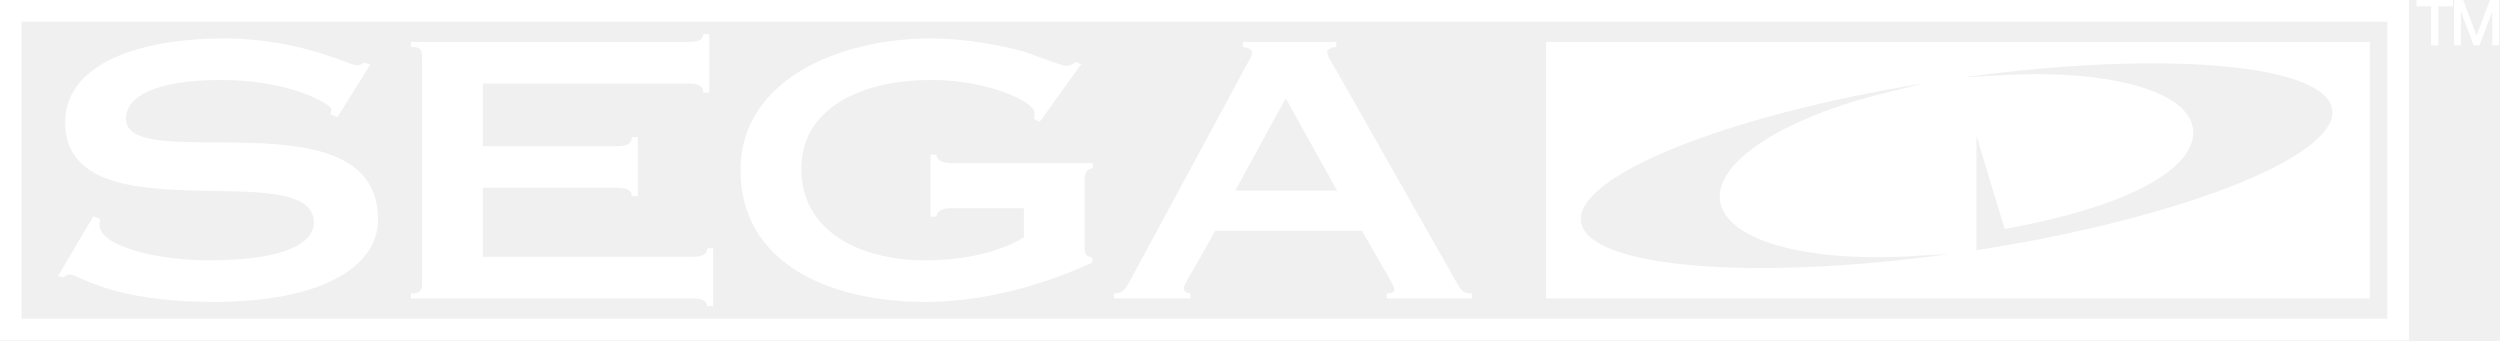
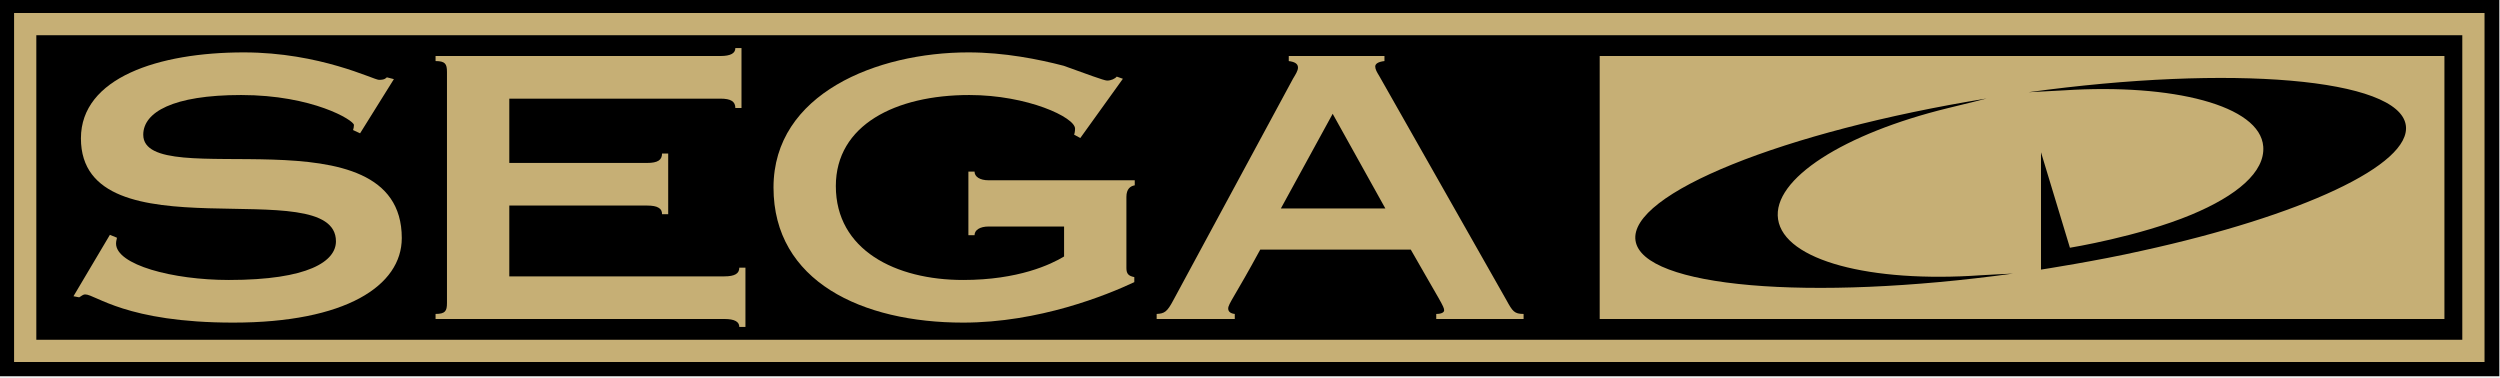
- <svg xmlns="http://www.w3.org/2000/svg" width="100%" height="100%" viewBox="0 0 2363 322" version="1.1" xml:space="preserve" style="fill-rule:evenodd;clip-rule:evenodd;stroke-linejoin:round;stroke-miterlimit:2;">
-   <g>
+ <svg xmlns="http://www.w3.org/2000/svg" id="Ebene_2" x="0px" y="0px" width="553px" height="83.5px" viewBox="0 0 553 83.5">
+   <rect x="-0.153" y="-0.275" width="553" height="83.5" />
+   <g transform="matrix(1, 0, 0, 1, 2, 3)">
    <g>
-       <path d="M318.892,110.892l-6.471,-2.996c0.404,-1.334 0.808,-2.996 0.808,-4.663c0,-4.329 -38.029,-27.637 -103.971,-27.637c-63.108,0 -90.212,15.983 -90.212,36.625c0,54.6 238.275,-25.3 238.275,95.225c0,43.95 -51.783,77.912 -155.346,77.912c-98.704,0 -127.025,-25.971 -136.329,-25.971c-2.429,0 -3.642,1.659 -5.663,2.663l-5.258,-1l33.575,-56.604l6.475,2.662c0,1.342 -0.812,2.675 -0.812,5.334c0,19.65 52.187,33.62 103.97,33.62c73.63,0 98.709,-17.304 98.709,-35.625c0,-65.25 -235.042,15.646 -235.042,-94.879c0,-55.937 71.604,-79.246 150.088,-79.246c70.391,0 119.745,25.305 124.6,25.305c5.258,0 6.066,-1.33 7.283,-2.33l6.471,1.663l-31.15,49.942Z" style="fill:#fff;fill-rule:nonzero;" />
-       <path d="M388.454,277.363c8.9,0 10.517,-2.663 10.517,-9.992l0,-213.079c0,-7.325 -1.621,-9.988 -10.517,-9.988l0,-4.662l262.55,0c9.709,0 13.754,-2.667 13.754,-7.325l5.663,0l0,55.271l-5.663,0c0,-5.992 -4.046,-8.655 -13.754,-8.655l-194.587,0l0,59.267l127.029,0c9.708,0 13.754,-2.667 13.754,-8.658l5.663,0l0,55.925l-5.663,0c0,-2.663 -0.808,-4.659 -3.237,-5.992c-2.021,-1.329 -5.663,-2 -10.517,-2l-127.029,0l0,65.267l198.229,0c9.708,0 13.754,-2.671 13.754,-7.992l5.663,0l0,54.6l-5.663,0c0,-4.662 -4.046,-7.325 -13.754,-7.325l-266.192,0l0,-4.663Z" style="fill:#fff;fill-rule:nonzero;" />
-       <path d="M1032.87,154.175l0,4.663c-4.046,0.666 -7.688,3.329 -7.688,10.654l0,65.587c0,5.329 2.025,7.321 7.284,8.321l0,4.663c-25.488,11.983 -87.788,37.295 -157.775,37.295c-93.046,0 -174.763,-37.966 -174.763,-124.525c0,-86.566 95.471,-124.525 179.617,-124.525c33.175,0 64.729,6.325 87.787,12.321c21.442,7.659 37.217,13.654 40.05,13.654c3.642,0 7.284,-1.666 8.9,-3.662l5.663,1.996l-39.238,54.6l-5.666,-2.996c0.404,-1.329 0.808,-3.329 0.808,-5.658c0,-10.325 -43.688,-30.967 -97.492,-30.967c-67.962,0 -122.979,27.637 -122.979,83.908c0,58.929 55.017,86.554 117.317,86.554c50.975,0 80.908,-14.316 93.046,-21.637l0,-27.629l-69.58,0c-8.091,0 -12.946,3.329 -12.946,7.983l-5.666,0l0,-58.588l5.667,0c0,4.659 4.854,7.988 12.945,7.988l134.709,0Z" style="fill:#fff;fill-rule:nonzero;" />
-       <path d="M1053.07,282.029l0,-4.662c7.283,-0.329 9.708,-1.996 15.371,-12.654l110.441,-204.426c2.021,-3.329 4.446,-6.991 4.446,-9.987c0,-3.662 -3.229,-5.329 -8.496,-5.992l0,-4.666l88.196,0l0,4.662c-6.067,0.667 -8.5,2.663 -8.5,4.996c0,2.662 1.621,5.325 3.642,8.658l117.316,206.755c5.663,10.325 7.284,12.654 15.775,12.654l0,4.662l-80.5,0l0,-4.662c5.263,0 7.284,-1.667 7.284,-3.33c0,-3.662 -3.642,-8.325 -30.75,-55.937l-138.759,0c-23.462,43.279 -29.529,49.942 -29.529,54.271c0,2.996 2.425,4.662 6.067,4.991l0,4.663l-72.004,0l0,0.004Zm210.77,-101.887l-48.545,-87.23l-47.738,87.23l96.284,0Z" style="fill:#fff;fill-rule:nonzero;" />
+       <path fill="#C6AF75" d="M77.651,26.489l-1.553-0.719c0.097-0.32,0.194-0.719,0.194-1.119c0-1.039-9.127-6.633-24.953-6.633    c-15.146,0-21.651,3.836-21.651,8.79c0,13.104,57.186-6.072,57.186,22.854c0,10.548-12.428,18.699-37.283,18.699    c-23.689,0-30.486-6.233-32.719-6.233c-0.583,0-0.874,0.397-1.359,0.64l-1.262-0.24l8.058-13.586l1.554,0.64    c0,0.321-0.195,0.642-0.195,1.28c0,4.716,12.525,8.068,24.953,8.068c17.671,0,23.69-4.152,23.69-8.55    c0-15.66-56.41,3.755-56.41-22.771c0-13.425,17.185-19.019,36.021-19.019c16.894,0,28.739,6.073,29.904,6.073    c1.262,0,1.456-0.319,1.748-0.559l1.553,0.399L77.651,26.489z" />
+       <path fill="#C6AF75" d="M94.346,66.441c2.136,0,2.524-0.639,2.524-2.397V12.905c0-1.758-0.389-2.397-2.524-2.397V9.389h63.012    c2.33,0,3.301-0.64,3.301-1.758h1.359v13.265h-1.359c0-1.438-0.971-2.077-3.301-2.077h-46.701v14.224h30.487    c2.33,0,3.301-0.64,3.301-2.078h1.359v13.422h-1.359c0-0.639-0.194-1.117-0.777-1.438c-0.485-0.319-1.359-0.48-2.524-0.48h-30.487    v15.664h47.575c2.33,0,3.301-0.641,3.301-1.918h1.359v13.104h-1.359c0-1.118-0.971-1.758-3.301-1.758H94.346V66.441z" />
+       <path fill="#C6AF75" d="M249.005,36.877v1.119c-0.971,0.16-1.845,0.799-1.845,2.557v15.741c0,1.279,0.486,1.757,1.748,1.997v1.119    c-6.117,2.876-21.069,8.951-37.866,8.951c-22.331,0-41.943-9.112-41.943-29.886c0-20.776,22.913-29.886,43.108-29.886    c7.962,0,15.535,1.518,21.069,2.957c5.146,1.838,8.932,3.277,9.612,3.277c0.874,0,1.748-0.4,2.136-0.879l1.359,0.479    l-9.417,13.104l-1.36-0.719c0.097-0.319,0.194-0.799,0.194-1.358c0-2.478-10.485-7.432-23.398-7.432    c-16.311,0-29.515,6.633-29.515,20.138c0,14.143,13.204,20.773,28.156,20.773c12.234,0,19.418-3.437,22.331-5.193v-6.631h-16.699    c-1.942,0-3.107,0.799-3.107,1.916h-1.36V34.96h1.36c0,1.118,1.165,1.917,3.107,1.917H249.005z" />
+       <path fill="#C6AF75" d="M253.853,67.563v-1.119c1.748-0.08,2.33-0.479,3.689-3.037l26.506-49.063    c0.484-0.799,1.066-1.678,1.066-2.396c0-0.879-0.774-1.279-2.039-1.438v-1.12h21.167v1.119c-1.457,0.16-2.041,0.639-2.041,1.199    c0,0.639,0.39,1.278,0.875,2.078l28.156,49.621c1.357,2.478,1.748,3.037,3.785,3.037v1.119h-19.32v-1.119    c1.264,0,1.748-0.4,1.748-0.799c0-0.879-0.873-1.998-7.379-13.426h-33.303c-5.631,10.387-7.087,11.986-7.087,13.025    c0,0.719,0.582,1.119,1.456,1.197v1.119h-17.281V67.563z M304.438,43.109l-11.651-20.936L281.33,43.109H304.438z" />
    </g>
    <g>
-       <path d="M2276.92,321.663l-2276.92,0l0,-321.663l2276.92,0l0,321.663Zm-2256.43,-20.488l2235.95,0l0,-280.688l-2235.95,0l0,280.688Z" style="fill:#fff;fill-rule:nonzero;" />
+       <path fill="#C6AF75" d="M547.578,77.074H1.117V-0.125h546.46V77.074z M6.034,72.157h536.627V4.792H6.034V72.157z" />
    </g>
-     <g>
-       <path d="M2284.1,5.933l13.837,0l0,36.863l6.804,0l0,-36.863l13.842,0l0,-5.933l-34.483,0l0,5.933Z" style="fill:#fff;fill-rule:nonzero;" />
-       <path d="M2353.56,0l-12.695,33.708l-12.638,-33.708l-8.642,0l0,42.796l6.509,0l0,-31.967l12,31.967l5.604,0l11.996,-31.954l0,31.954l6.512,0l0,-42.796l-8.646,0Z" style="fill:#fff;fill-rule:nonzero;" />
-     </g>
-     <path d="M1461.4,39.642l0,242.383l778.567,0l0,-242.383l-778.567,0Zm33.004,170.145c-6.471,-43.154 136.879,-100.675 323.625,-130.987c-4.212,1.087 -12.371,3.175 -12.371,3.175c0,0 -18.35,4.483 -23.425,5.725c-95.266,23.279 -162.008,65.217 -156.437,102.404c5.708,38.071 85.287,58.679 186.525,51.633c5.625,-0.395 25.579,-1.354 29.921,-1.55c-187.454,25.746 -341.371,12.767 -347.838,-30.4Zm466.834,9.326c-41.38,9.404 -93.105,17.387 -93.105,17.387l0,-108.163l26.667,88.017c0,0 63.508,-10.308 111.85,-30.433c42.017,-17.496 68.079,-39.442 66.321,-62.821c-2.85,-37.979 -83.617,-58.242 -183.329,-51.829c-6.65,0.429 -28.73,1.562 -33.071,1.754c187.421,-25.754 341.321,-12.767 347.796,30.387c5.504,36.709 -97.38,83.788 -243.13,115.7Z" style="fill:#fff;fill-rule:nonzero;" />
+     <path fill="#C6AF75" d="M351.853,9.389v58.171h186.855V9.389H351.853z M359.775,50.225c-1.555-10.357,32.85-24.163,77.67-31.438   c-1.012,0.261-2.969,0.762-2.969,0.762s-4.404,1.076-5.623,1.374C405.99,26.51,389.972,36.575,391.308,45.5   c1.369,9.137,20.469,14.083,44.766,12.393c1.35-0.096,6.139-0.326,7.182-0.373C398.267,63.699,361.326,60.584,359.775,50.225z    M471.814,52.462c-9.932,2.257-22.346,4.173-22.346,4.173V30.676l6.4,21.124c0,0,15.242-2.474,26.844-7.304   c10.084-4.199,16.34-9.466,15.918-15.077c-0.684-9.115-20.068-13.978-44-12.439c-1.596,0.103-6.895,0.375-7.936,0.421   c44.98-6.181,81.916-3.064,83.471,7.293C531.486,33.504,506.794,44.803,471.814,52.462z" />
  </g>
</svg>
